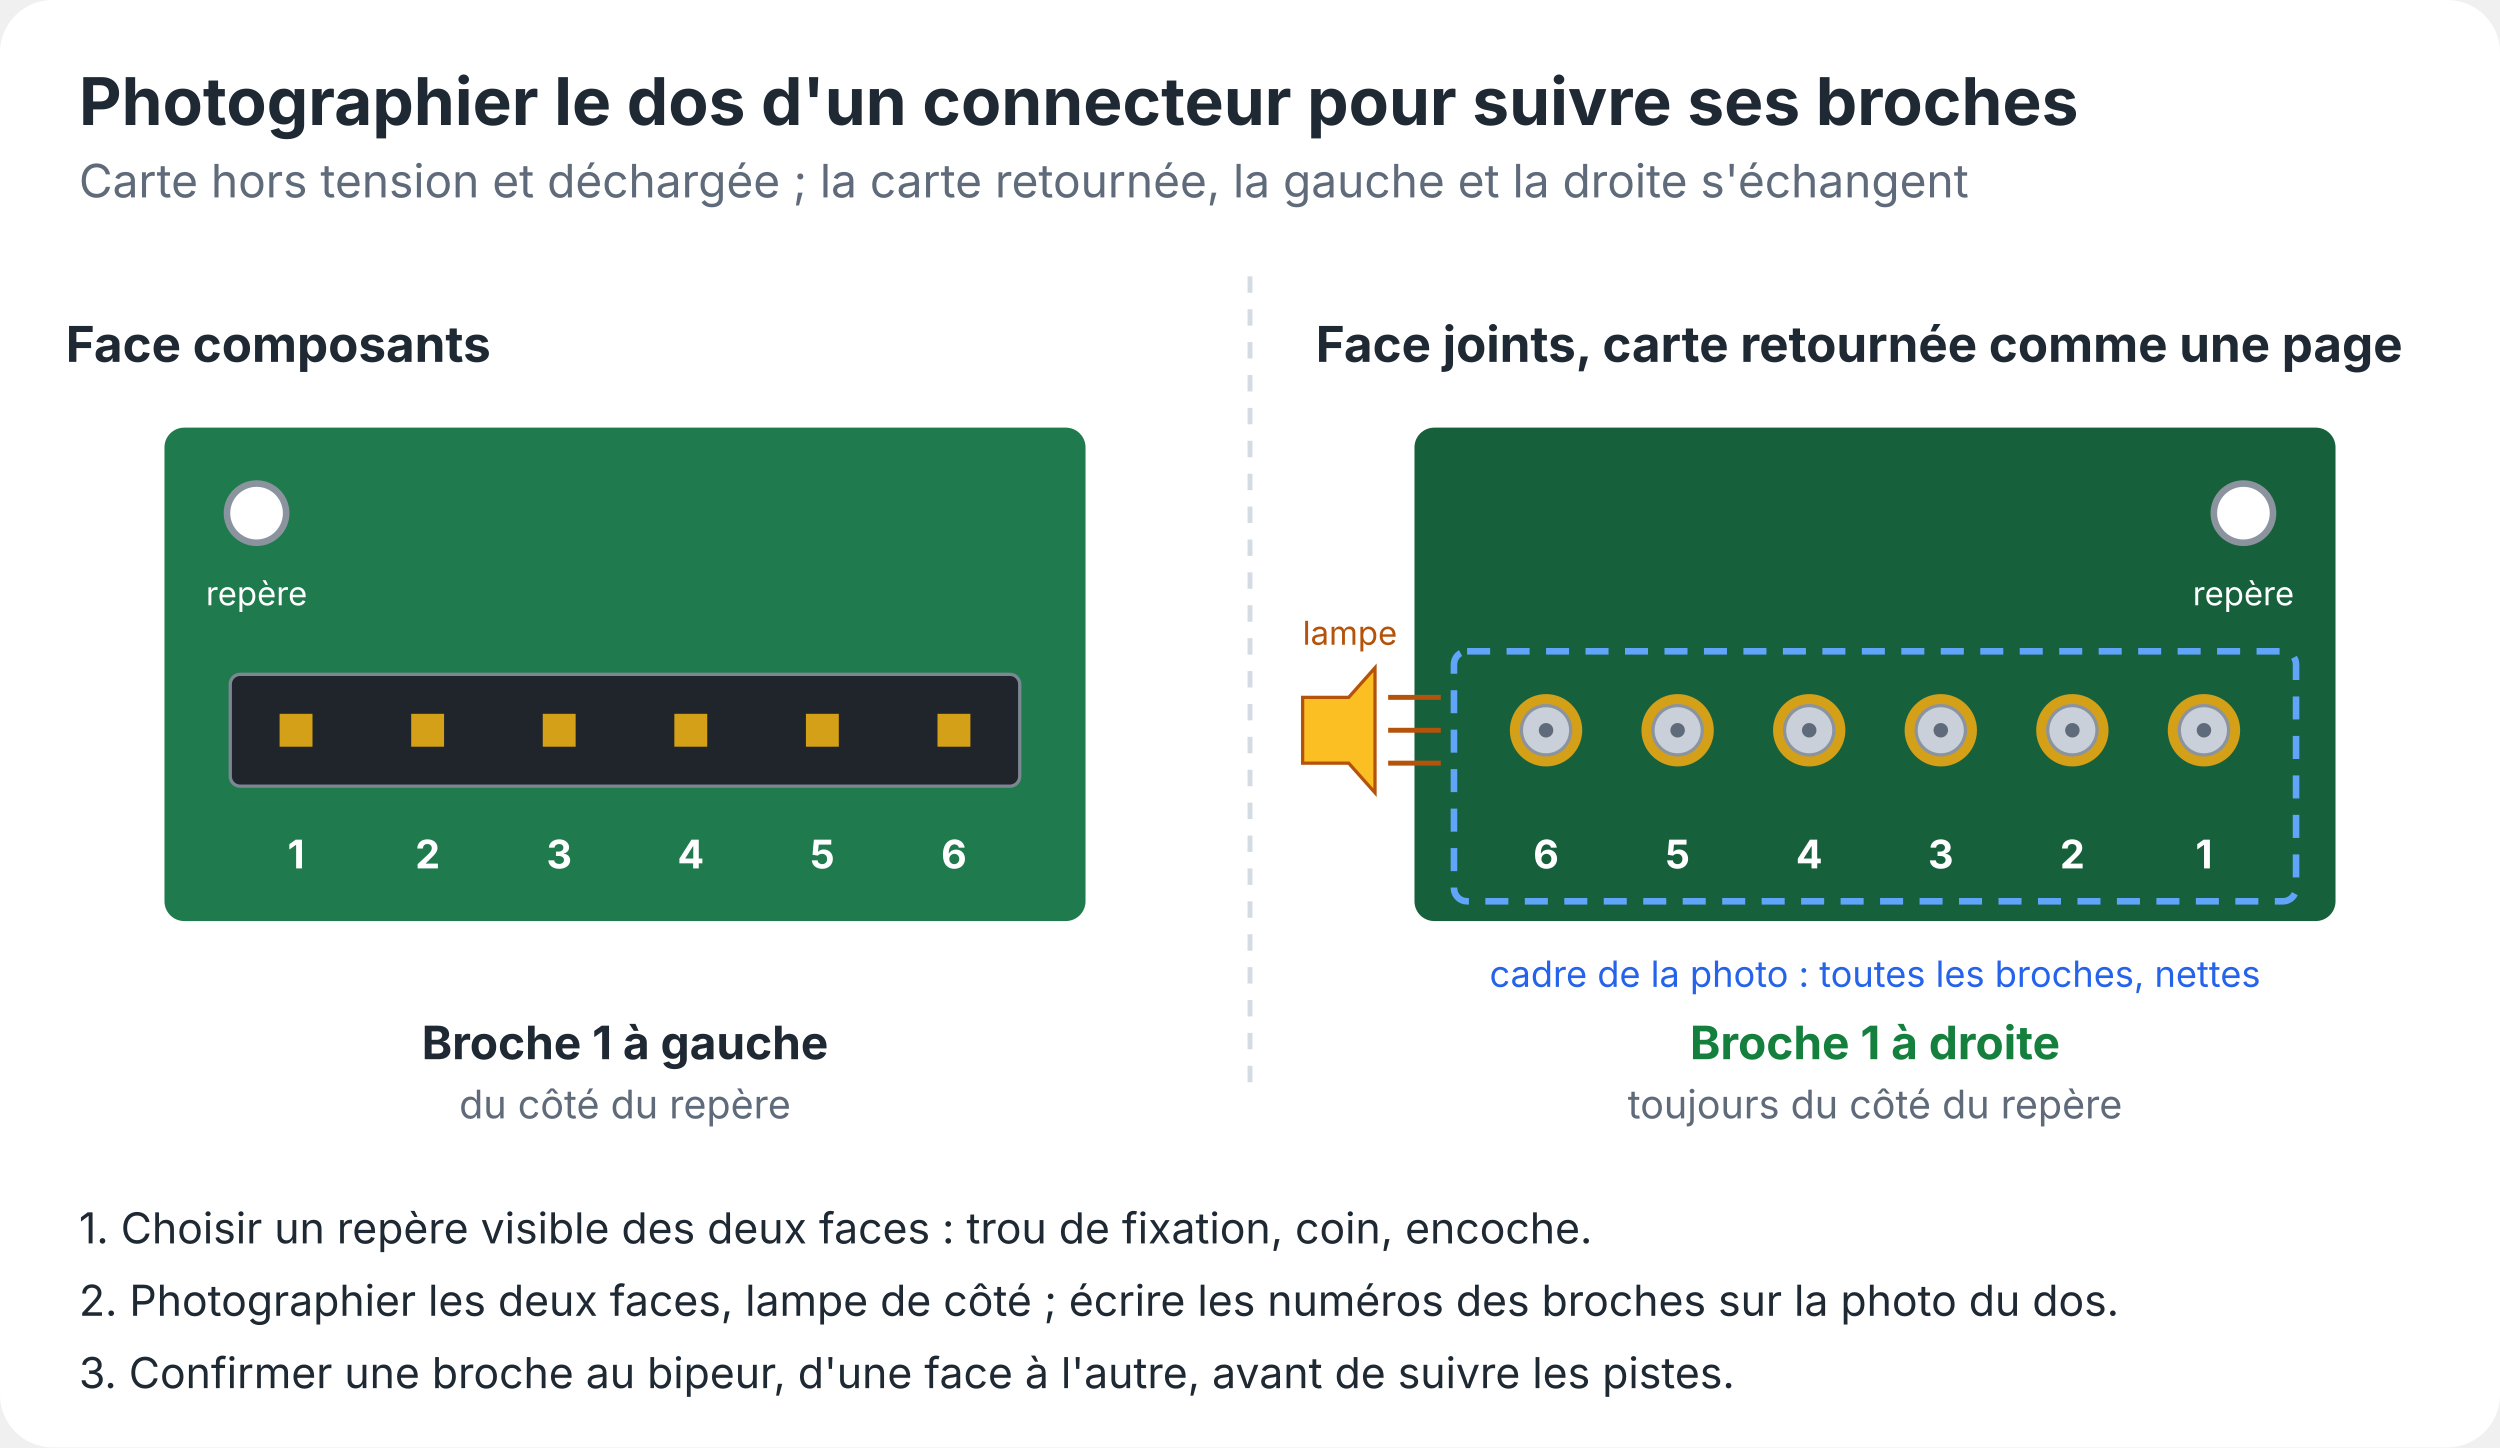
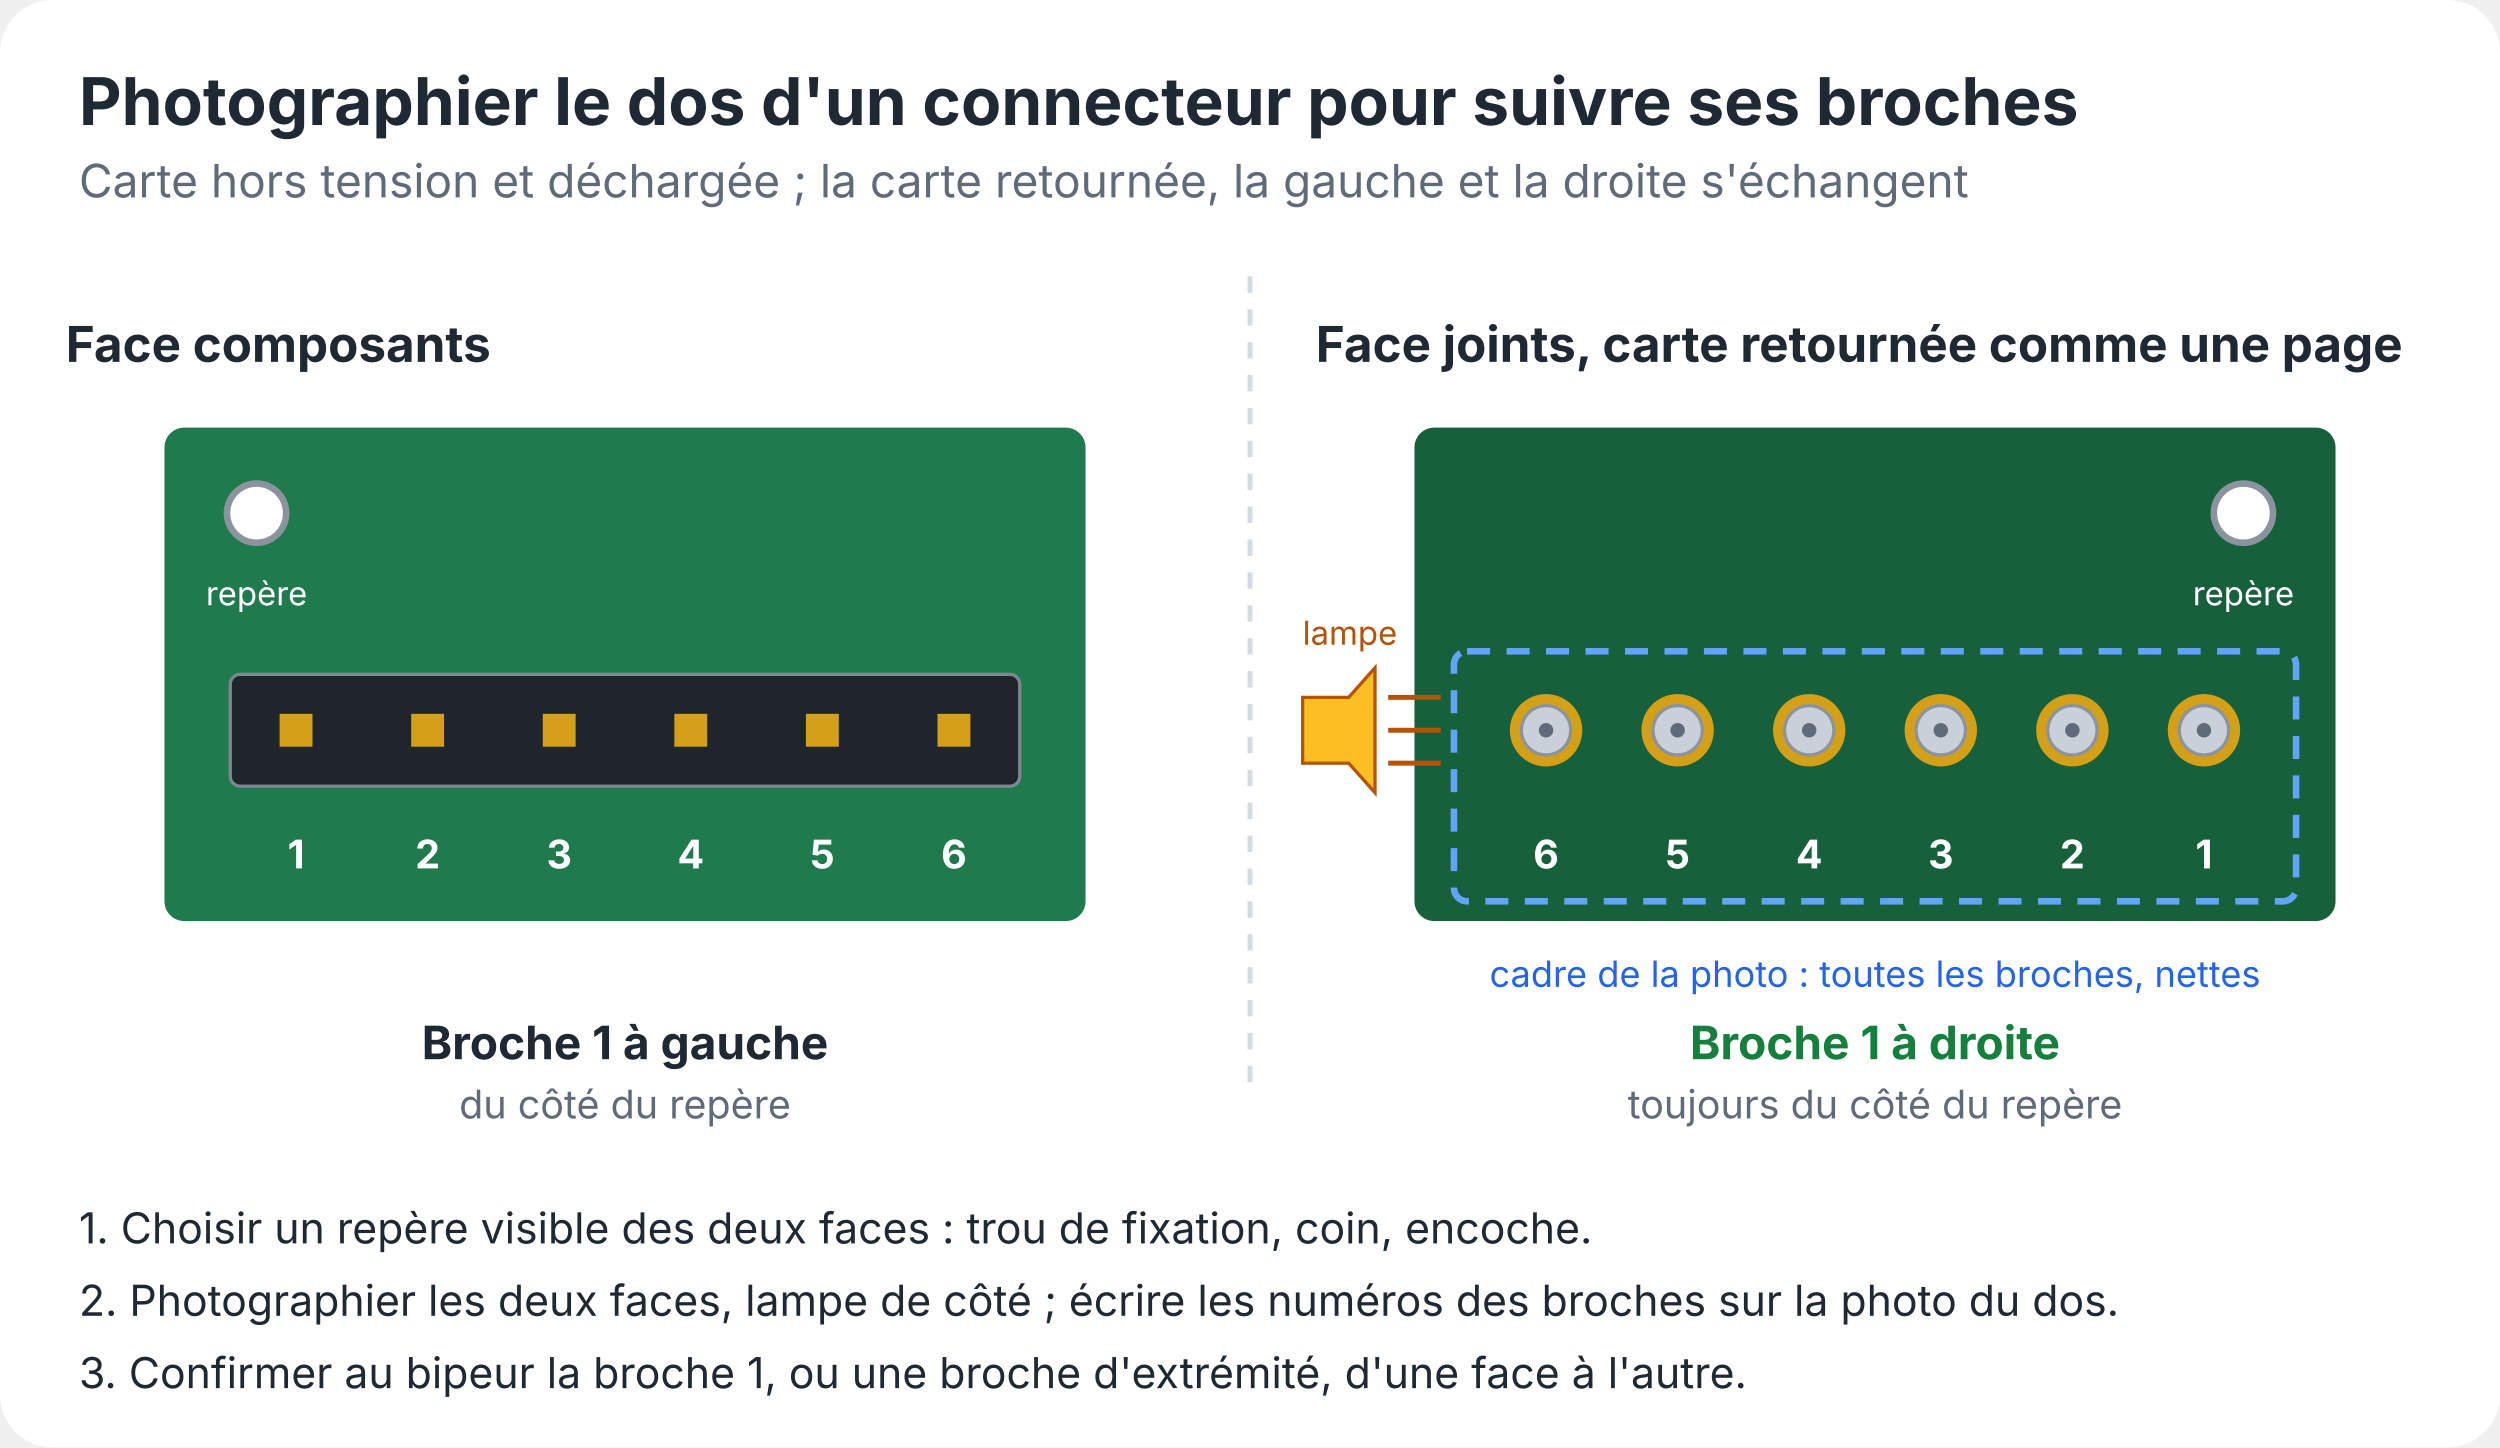
<svg xmlns="http://www.w3.org/2000/svg" viewBox="0 0 760 440" role="img" aria-labelledby="t d" font-family="system-ui, -apple-system, Segoe UI, sans-serif">
  <style>
    .bg{fill:#ffffff}.fg{fill:#1f2933}.mut{fill:#5f6b7a}
    .wire{stroke:#1f2933;stroke-width:3;fill:none;stroke-linecap:round;stroke-linejoin:round}
    .panel{fill:#f3f5f8;stroke:#d5dbe3}.grid{stroke:#d5dbe3;stroke-width:1.5;stroke-dasharray:5 5;fill:none}
    .ok{fill:#15803d}.no{fill:#b91c1c}.warn{fill:#b45309}.blue{fill:#2563eb}.amber{fill:#b45309}
    .blk{stroke:#20242b}.blkf{fill:#20242b}
    .flow{fill:none;stroke-width:4;stroke-linecap:round;stroke-dasharray:1 13;animation:run 1.1s linear infinite}
    .fb{stroke:#2563eb}.fa{stroke:#d97706}.fr{stroke:#dc2626}
    @keyframes run{to{stroke-dashoffset:-14}}
    @media (prefers-reduced-motion: reduce){.flow{animation:none}}
    @media (prefers-color-scheme: dark){
      .bg{fill:#0d1117}.fg{fill:#e6edf3}.mut{fill:#9aa7b4}.wire{stroke:#c9d1d9}
      .panel{fill:#161b22;stroke:#30363d}.grid{stroke:#30363d}
      .ok{fill:#4ade80}.no{fill:#f87171}.warn{fill:#fbbf24}.blue{fill:#60a5fa}.amber{fill:#fbbf24}
      .blk{stroke:#8b949e}.blkf{fill:#8b949e}.fb{stroke:#60a5fa}.fa{stroke:#fbbf24}.fr{stroke:#f87171}
    }
  </style>
  <rect class="bg" width="760" height="440" rx="16" />
  <text class="fg" x="24" y="38" font-size="20" font-weight="700">Photographier le dos d'un connecteur pour suivre ses broches</text>
  <text class="mut" x="24" y="60" font-size="14">Carte hors tension et déchargée ; la carte retournée, la gauche et la droite s'échangent</text>
  <path class="grid" d="M380 84 V330" />
  <text class="fg" x="20" y="110" font-size="15" font-weight="700">Face composants</text>
  <rect x="50" y="130" width="280" height="150" rx="6" fill="#1f7a4d" />
  <circle cx="78" cy="156" r="9" fill="#ffffff" stroke="#8b949e" stroke-width="2" />
  <text x="78" y="184" font-size="10" text-anchor="middle" fill="#ffffff">repère</text>
  <rect x="70" y="205" width="240" height="34" rx="3" fill="#20242b" stroke="#7d8794" />
  <rect x="85" y="217" width="10" height="10" fill="#d4a017" />
  <text x="90" y="264" font-size="12" font-weight="700" text-anchor="middle" fill="#ffffff">1</text>
  <rect x="125" y="217" width="10" height="10" fill="#d4a017" />
  <text x="130" y="264" font-size="12" font-weight="700" text-anchor="middle" fill="#ffffff">2</text>
  <rect x="165" y="217" width="10" height="10" fill="#d4a017" />
  <text x="170" y="264" font-size="12" font-weight="700" text-anchor="middle" fill="#ffffff">3</text>
  <rect x="205" y="217" width="10" height="10" fill="#d4a017" />
  <text x="210" y="264" font-size="12" font-weight="700" text-anchor="middle" fill="#ffffff">4</text>
  <rect x="245" y="217" width="10" height="10" fill="#d4a017" />
  <text x="250" y="264" font-size="12" font-weight="700" text-anchor="middle" fill="#ffffff">5</text>
  <rect x="285" y="217" width="10" height="10" fill="#d4a017" />
  <text x="290" y="264" font-size="12" font-weight="700" text-anchor="middle" fill="#ffffff">6</text>
  <text class="fg" x="190" y="322" font-size="14" text-anchor="middle" font-weight="700">Broche 1 à gauche</text>
  <text class="mut" x="190" y="340" font-size="12" text-anchor="middle">du côté du repère</text>
  <text class="fg" x="400" y="110" font-size="15" font-weight="700">Face joints, carte retournée comme une page</text>
  <rect x="430" y="130" width="280" height="150" rx="6" fill="#17603c" />
  <circle cx="682" cy="156" r="9" fill="#ffffff" stroke="#8b949e" stroke-width="2" />
  <text x="682" y="184" font-size="10" text-anchor="middle" fill="#ffffff">repère</text>
  <circle cx="670" cy="222" r="11" fill="#d4a017" />
  <circle cx="670" cy="222" r="7.5" fill="#c9d0d9" stroke="#8b949e" />
  <circle cx="670" cy="222" r="2.2" fill="#5f6b7a" />
  <text x="670" y="264" font-size="12" font-weight="700" text-anchor="middle" fill="#ffffff">1</text>
  <circle cx="630" cy="222" r="11" fill="#d4a017" />
  <circle cx="630" cy="222" r="7.5" fill="#c9d0d9" stroke="#8b949e" />
  <circle cx="630" cy="222" r="2.2" fill="#5f6b7a" />
  <text x="630" y="264" font-size="12" font-weight="700" text-anchor="middle" fill="#ffffff">2</text>
  <circle cx="590" cy="222" r="11" fill="#d4a017" />
  <circle cx="590" cy="222" r="7.5" fill="#c9d0d9" stroke="#8b949e" />
  <circle cx="590" cy="222" r="2.2" fill="#5f6b7a" />
  <text x="590" y="264" font-size="12" font-weight="700" text-anchor="middle" fill="#ffffff">3</text>
  <circle cx="550" cy="222" r="11" fill="#d4a017" />
  <circle cx="550" cy="222" r="7.5" fill="#c9d0d9" stroke="#8b949e" />
  <circle cx="550" cy="222" r="2.2" fill="#5f6b7a" />
  <text x="550" y="264" font-size="12" font-weight="700" text-anchor="middle" fill="#ffffff">4</text>
  <circle cx="510" cy="222" r="11" fill="#d4a017" />
  <circle cx="510" cy="222" r="7.5" fill="#c9d0d9" stroke="#8b949e" />
  <circle cx="510" cy="222" r="2.2" fill="#5f6b7a" />
  <text x="510" y="264" font-size="12" font-weight="700" text-anchor="middle" fill="#ffffff">5</text>
  <circle cx="470" cy="222" r="11" fill="#d4a017" />
  <circle cx="470" cy="222" r="7.5" fill="#c9d0d9" stroke="#8b949e" />
  <circle cx="470" cy="222" r="2.2" fill="#5f6b7a" />
  <text x="470" y="264" font-size="12" font-weight="700" text-anchor="middle" fill="#ffffff">6</text>
  <rect x="442" y="198" width="256" height="76" rx="4" fill="none" stroke="#60a5fa" stroke-width="2" stroke-dasharray="7 5" />
  <text class="blue" x="570" y="300" font-size="11" text-anchor="middle">cadre de la photo : toutes les broches, nettes</text>
  <path d="M396 212 h14 l8 -9 v38 l-8 -9 h-14 Z" fill="#fbbf24" stroke="#b45309" />
  <path d="M422 212 H438 M422 222 H438 M422 232 H438" stroke="#b45309" stroke-width="1.5" />
  <text class="warn" x="396" y="196" font-size="10">lampe</text>
  <text class="ok" x="570" y="322" font-size="14" text-anchor="middle" font-weight="700">Broche 1 à droite</text>
  <text class="mut" x="570" y="340" font-size="12" text-anchor="middle">toujours du côté du repère</text>
  <text class="fg" x="24" y="378" font-size="13">1. Choisir un repère visible des deux faces : trou de fixation, coin, encoche.</text>
  <text class="fg" x="24" y="400" font-size="13">2. Photographier les deux faces, lampe de côté ; écrire les numéros des broches sur la photo du dos.</text>
-   <text class="fg" x="24" y="422" font-size="13">3. Confirmer une broche au bipeur, d'une face à l'autre, avant de suivre les pistes.</text>
+   <text class="fg" x="24" y="422" font-size="13">3. Confirmer au bipeur la broche 1, ou une broche d'extrémité, d'une face à l'autre.</text>
</svg>
